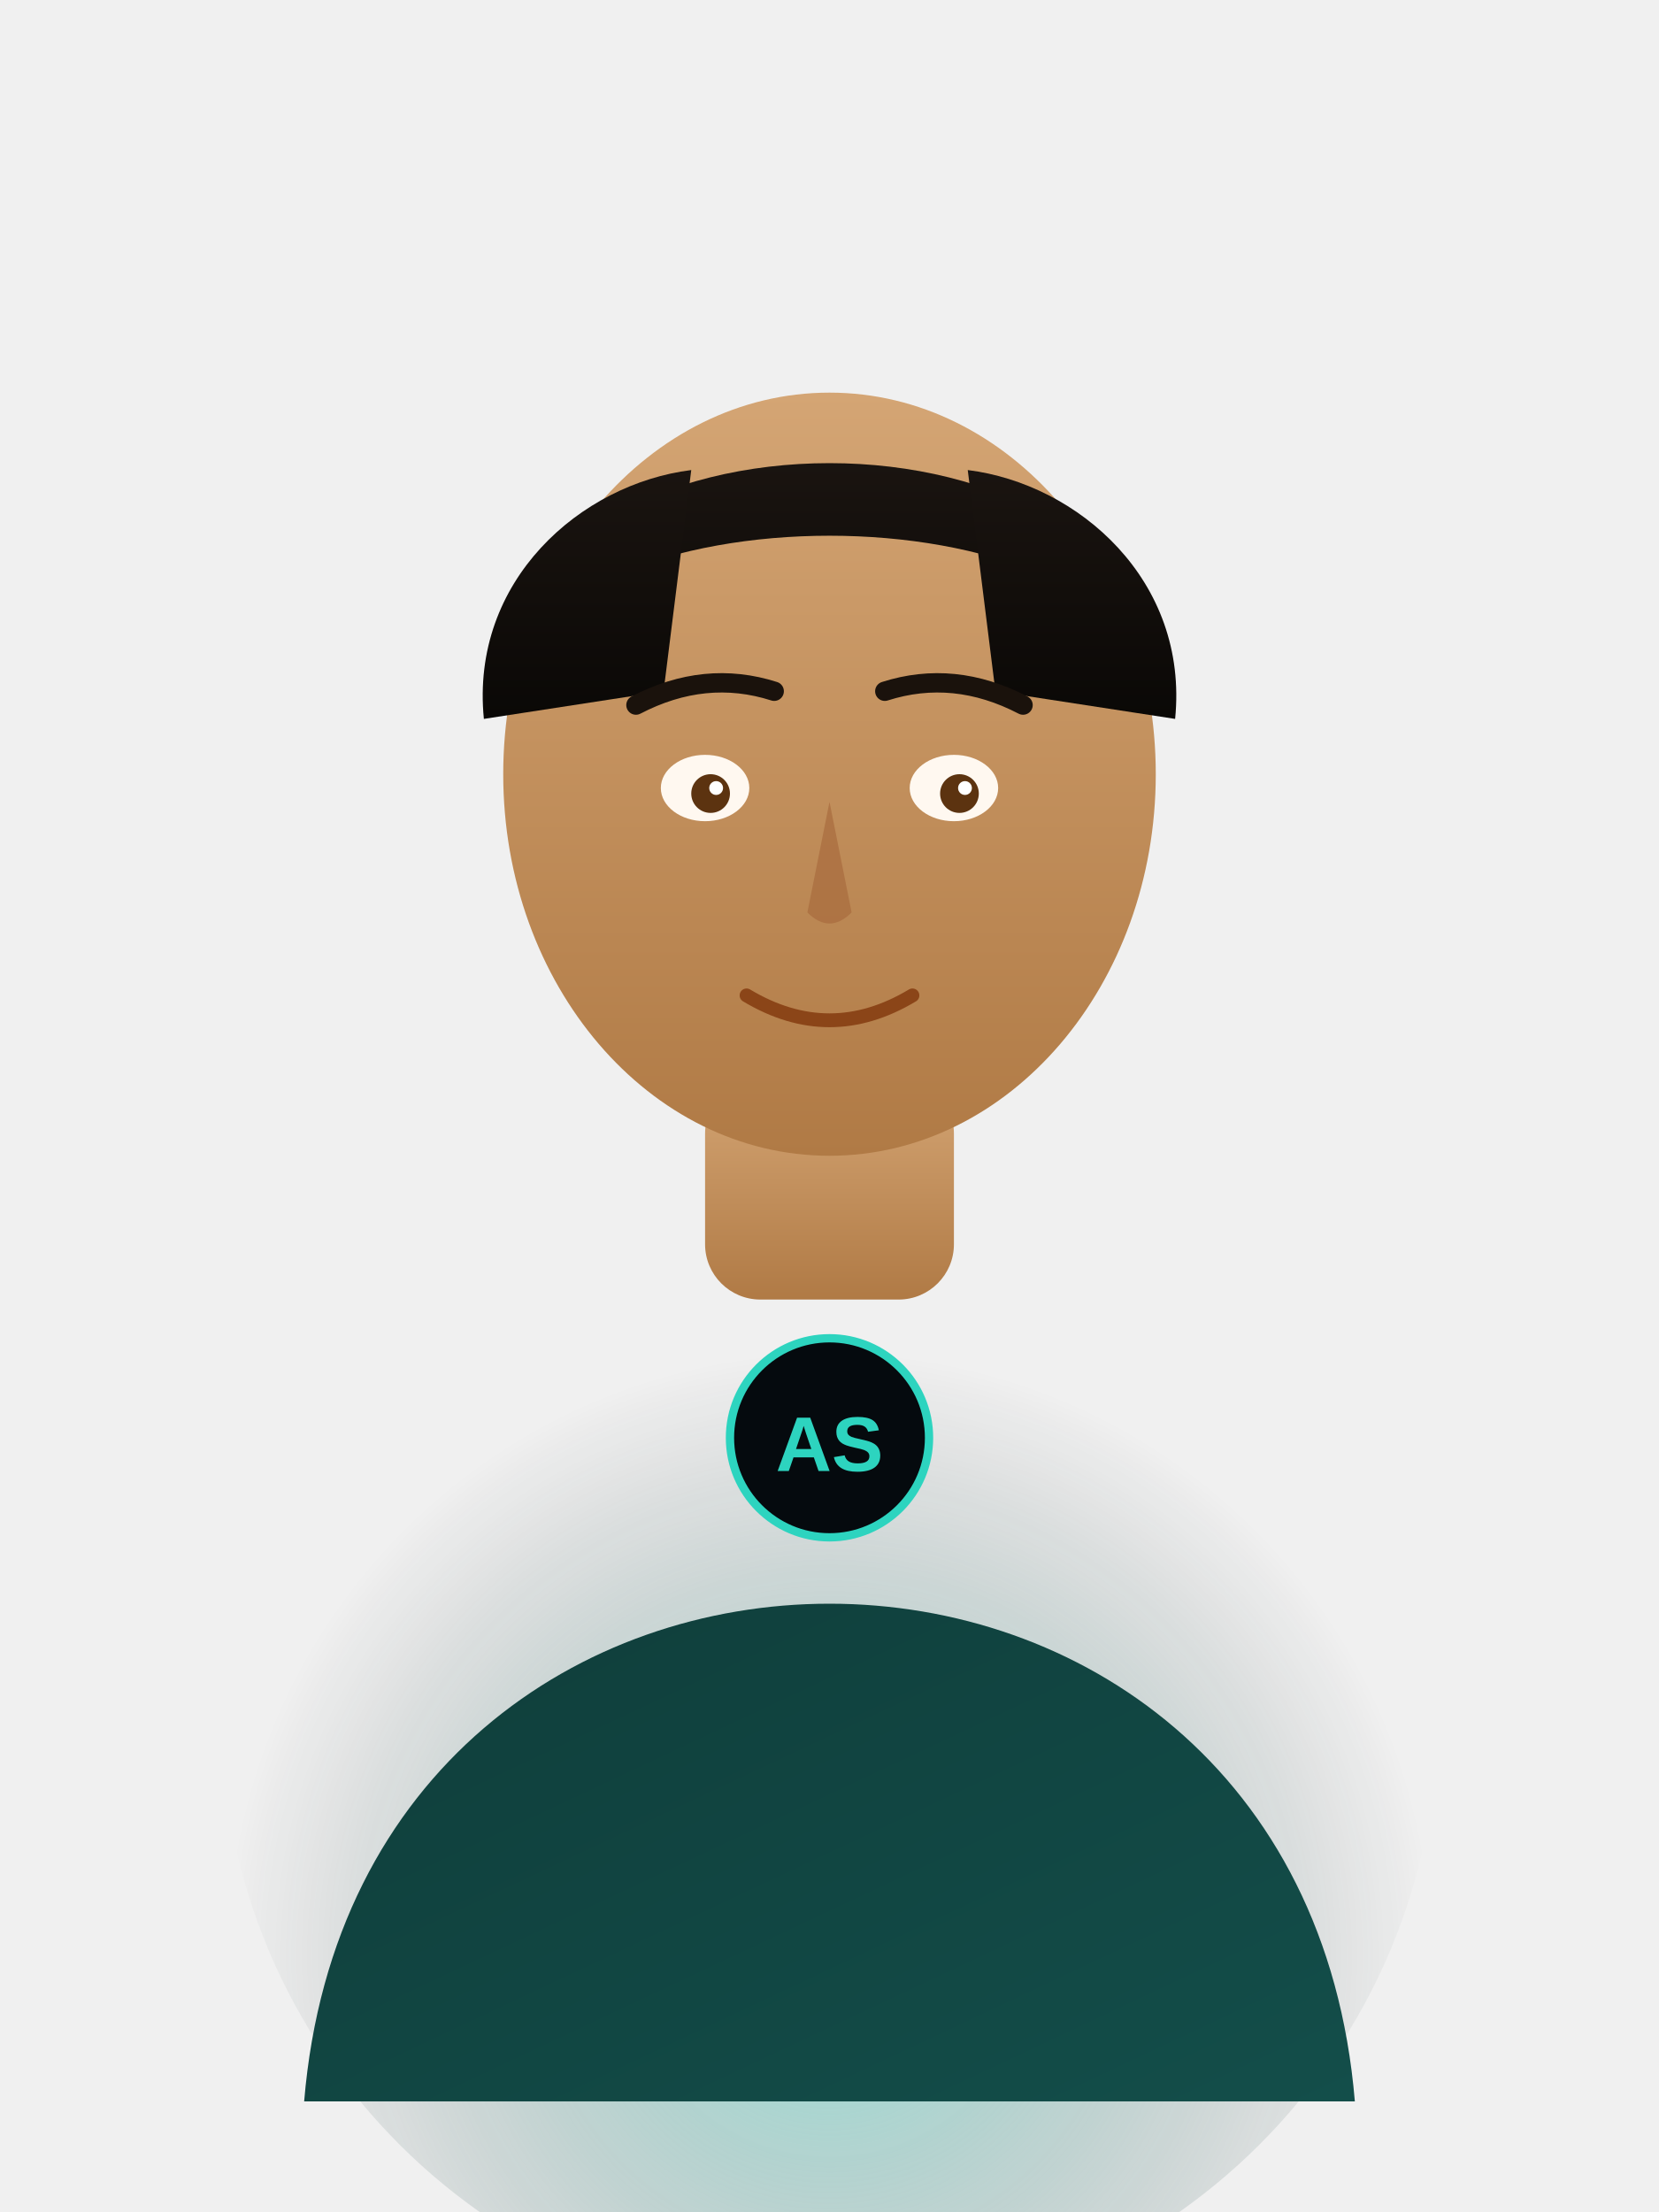
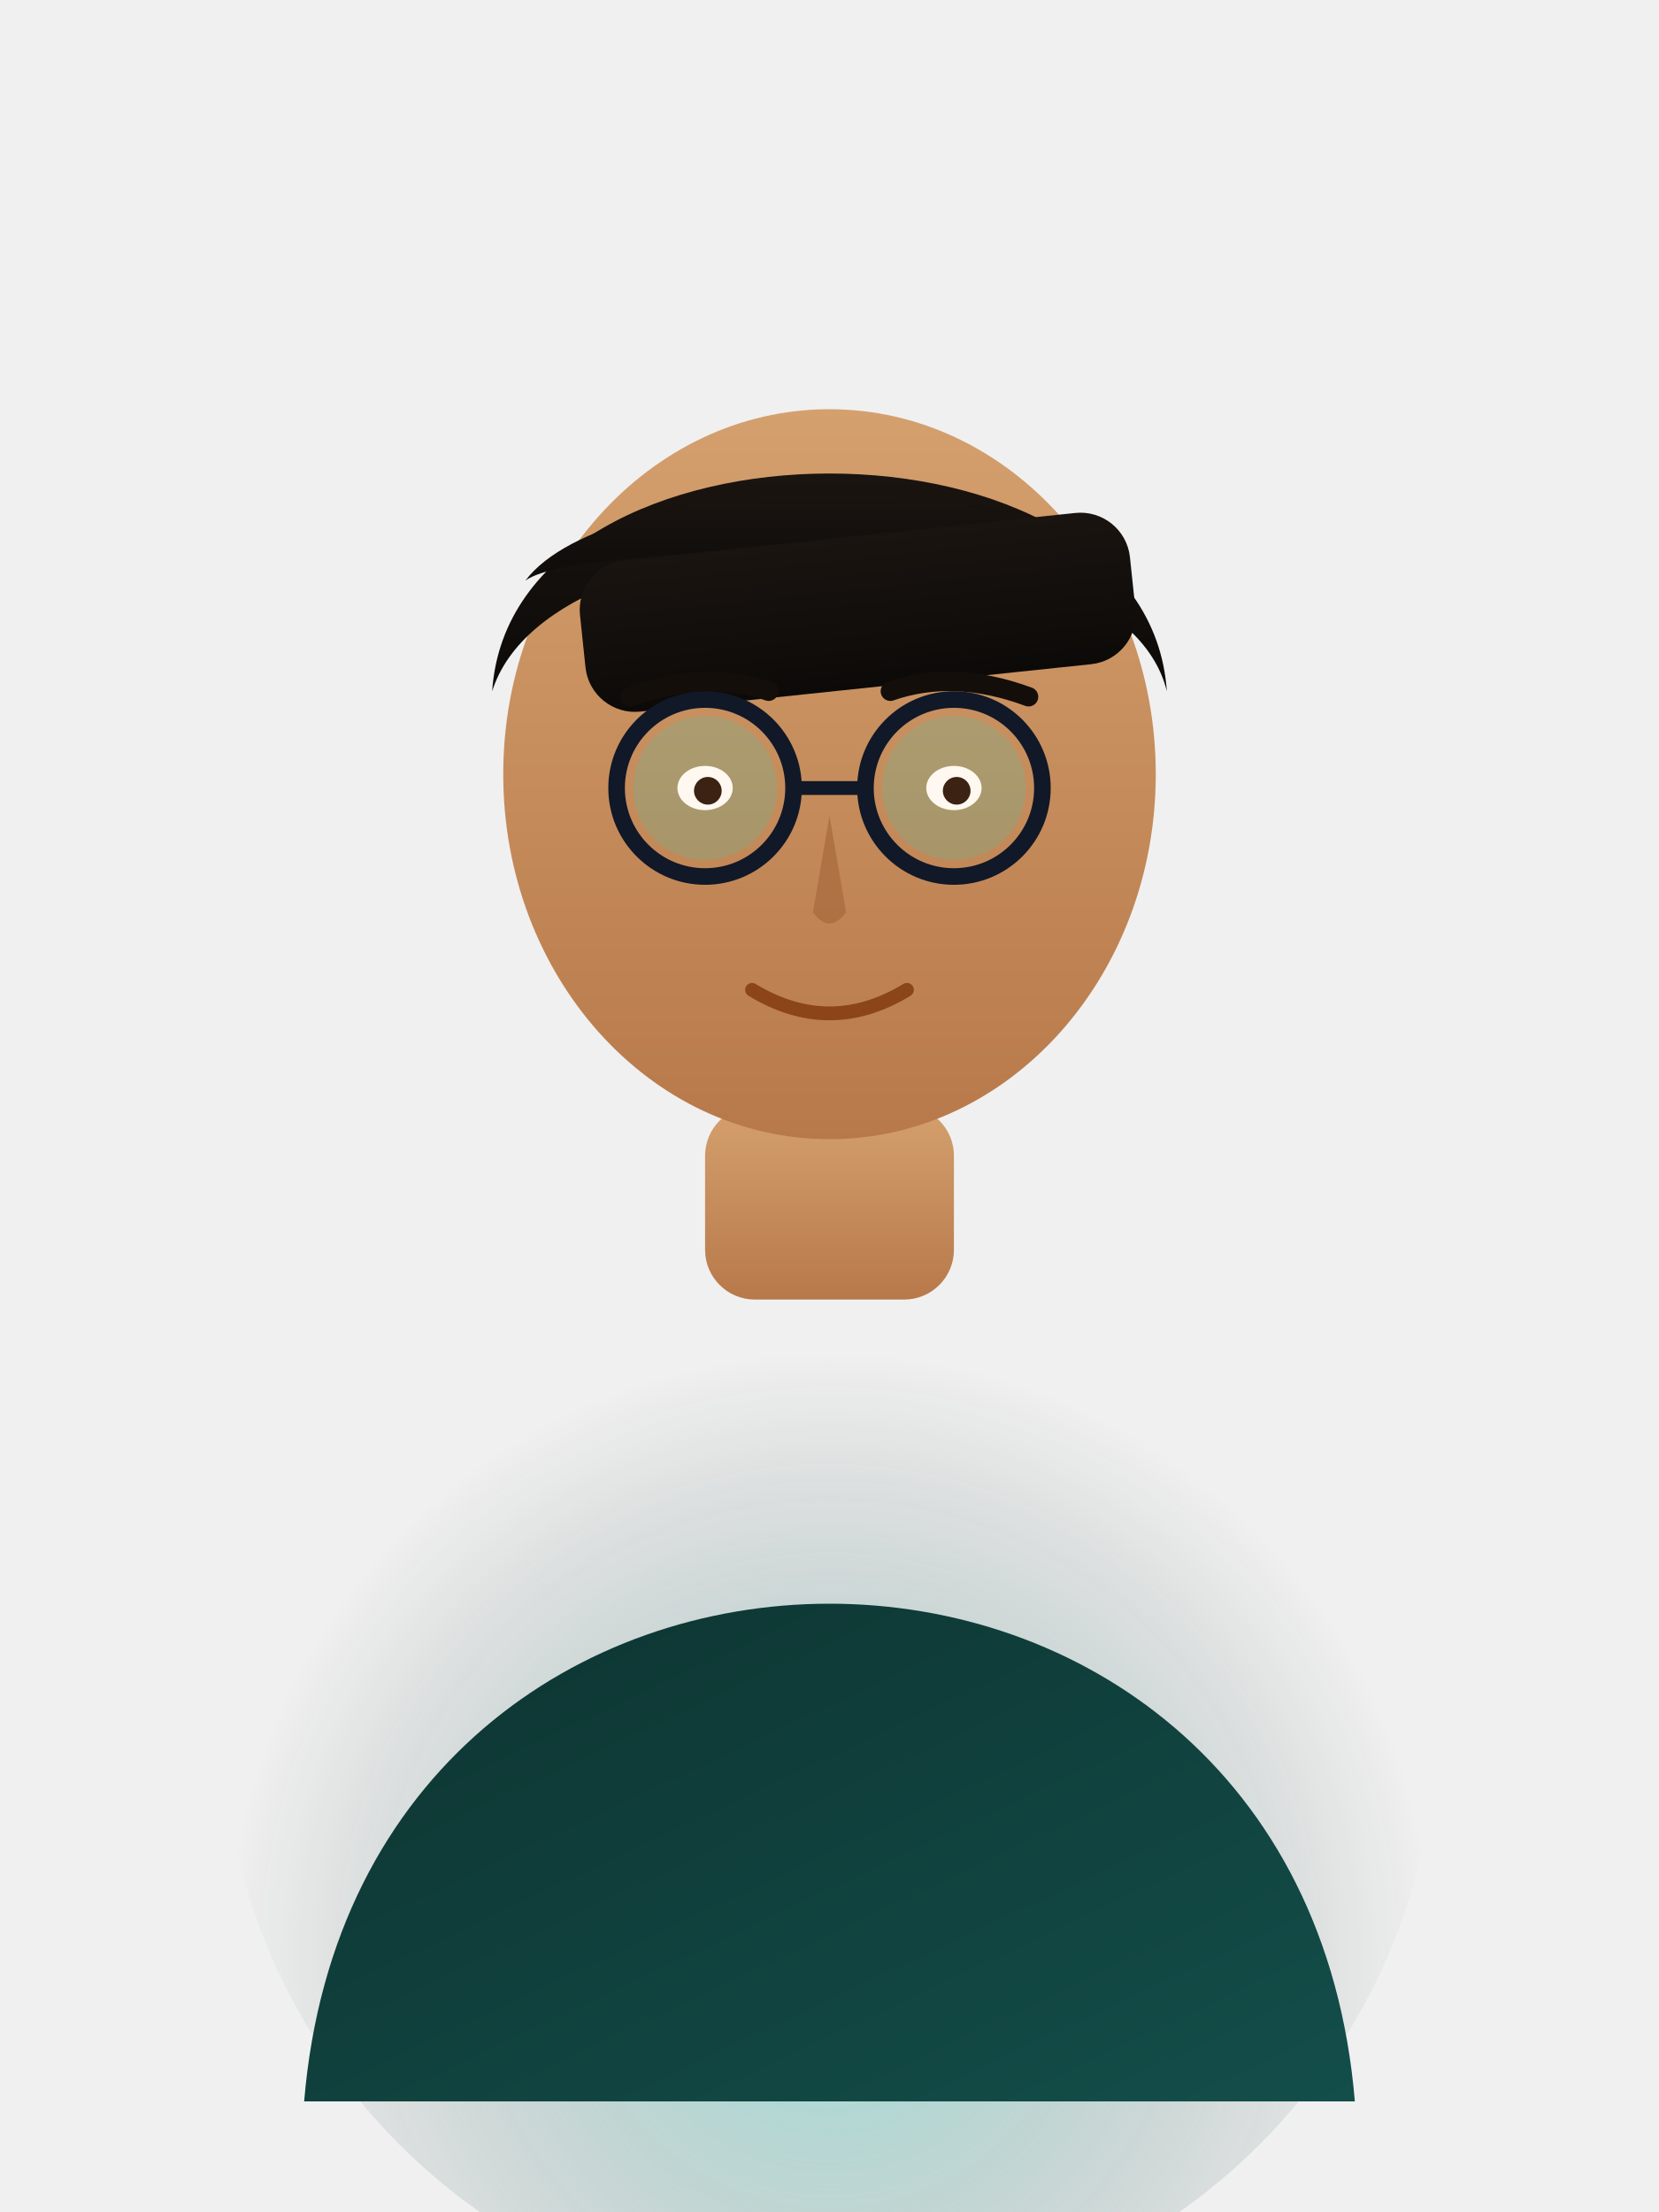
<svg xmlns="http://www.w3.org/2000/svg" viewBox="0 0 600 800" fill="none">
  <defs>
    <linearGradient id="skin" x1="0" y1="0" x2="0" y2="1">
-       <stop stop-color="#d4a574" />
-       <stop offset="1" stop-color="#b07a45" />
+       <stop stop-color="#d4a06e" />
+       <stop offset="1" stop-color="#b8794a" />
    </linearGradient>
    <linearGradient id="shirt" x1="0" y1="0" x2="1" y2="1">
-       <stop stop-color="#0f3d3a" />
+       <stop stop-color="#0d3330" />
      <stop offset="1" stop-color="#134e4a" />
    </linearGradient>
    <linearGradient id="hair" x1="0" y1="0" x2="0" y2="1">
      <stop stop-color="#1a1410" />
-       <stop offset="1" stop-color="#0a0806" />
+       <stop offset="1" stop-color="#0c0a08" />
    </linearGradient>
    <radialGradient id="glow" cx="50%" cy="70%" r="50%">
-       <stop stop-color="#2dd4bf" stop-opacity="0.45" />
-       <stop offset="1" stop-color="#050a0e" stop-opacity="0" />
+       <stop stop-color="#2dd4bf" stop-opacity="0.4" />
+       <stop offset="1" stop-color="#04090c" stop-opacity="0" />
    </radialGradient>
  </defs>
  <circle cx="300" cy="620" r="220" fill="url(#glow)" />
  <path d="M110 760 C130 520, 470 520, 490 760 Z" fill="url(#shirt)" />
-   <rect x="255" y="390" width="90" height="80" rx="20" fill="url(#skin)" />
-   <ellipse cx="300" cy="280" rx="118" ry="138" fill="url(#skin)" />
-   <path d="M180 250 C185 140, 415 140, 420 250 C400 175, 200 175, 180 250 Z" fill="url(#hair)" />
-   <path d="M175 260 C170 210, 210 175, 250 170 L240 250 Z" fill="url(#hair)" />
-   <path d="M425 260 C430 210, 390 175, 350 170 L360 250 Z" fill="url(#hair)" />
-   <path d="M230 255 Q255 242 280 250" stroke="#1a120c" stroke-width="7" stroke-linecap="round" fill="none" />
-   <path d="M320 250 Q345 242 370 255" stroke="#1a120c" stroke-width="7" stroke-linecap="round" fill="none" />
-   <ellipse cx="255" cy="285" rx="16" ry="12" fill="#fff8f0" />
-   <ellipse cx="345" cy="285" rx="16" ry="12" fill="#fff8f0" />
-   <circle cx="257" cy="287" r="7" fill="#5c3310" />
-   <circle cx="347" cy="287" r="7" fill="#5c3310" />
-   <circle cx="259" cy="285" r="2.5" fill="#fff" />
-   <circle cx="349" cy="285" r="2.5" fill="#fff" />
-   <path d="M300 290 L292 330 Q300 338 308 330 Z" fill="#a86b3d" opacity="0.7" />
-   <path d="M270 360 Q300 378 330 360" stroke="#8b4518" stroke-width="5" stroke-linecap="round" fill="none" />
-   <circle cx="300" cy="520" r="36" fill="#050a0e" stroke="#2dd4bf" stroke-width="3" />
-   <text x="300" y="532" text-anchor="middle" fill="#2dd4bf" font-family="Syne, Arial, sans-serif" font-size="28" font-weight="700">AS</text>
+   <rect x="255" y="400" width="90" height="70" rx="18" fill="url(#skin)" />
+   <ellipse cx="300" cy="280" rx="118" ry="132" fill="url(#skin)" />
+   <path d="M178 250 C185 145, 415 145, 422 250 C405 180, 200 180, 178 250 Z" fill="url(#hair)" />
+   <path d="M190 210 C220 170, 380 165, 410 215 C390 195, 210 195, 190 210 Z" fill="url(#hair)" />
+   <rect x="210" y="195" width="200" height="55" rx="18" fill="url(#hair)" transform="rotate(-6 300 220)" />
+   <circle cx="255" cy="285" r="32" fill="none" stroke="#111827" stroke-width="6" />
+   <circle cx="345" cy="285" r="32" fill="none" stroke="#111827" stroke-width="6" />
+   <path d="M287 285 H313" stroke="#111827" stroke-width="5" />
+   <circle cx="255" cy="285" r="26" fill="#2dd4bf" fill-opacity="0.18" />
+   <circle cx="345" cy="285" r="26" fill="#2dd4bf" fill-opacity="0.18" />
+   <ellipse cx="255" cy="285" rx="10" ry="8" fill="#fff8f0" />
+   <ellipse cx="345" cy="285" rx="10" ry="8" fill="#fff8f0" />
+   <circle cx="256" cy="286" r="5" fill="#3b2212" />
+   <circle cx="346" cy="286" r="5" fill="#3b2212" />
+   <path d="M228 252 Q255 242 278 250" stroke="#140e0a" stroke-width="7" stroke-linecap="round" fill="none" />
+   <path d="M322 250 Q345 242 372 252" stroke="#140e0a" stroke-width="7" stroke-linecap="round" fill="none" />
+   <path d="M300 295 L294 330 Q300 338 306 330 Z" fill="#a86b3d" opacity="0.75" />
+   <path d="M272 358 Q300 375 328 358" stroke="#8b4518" stroke-width="5" stroke-linecap="round" fill="none" />
</svg>
